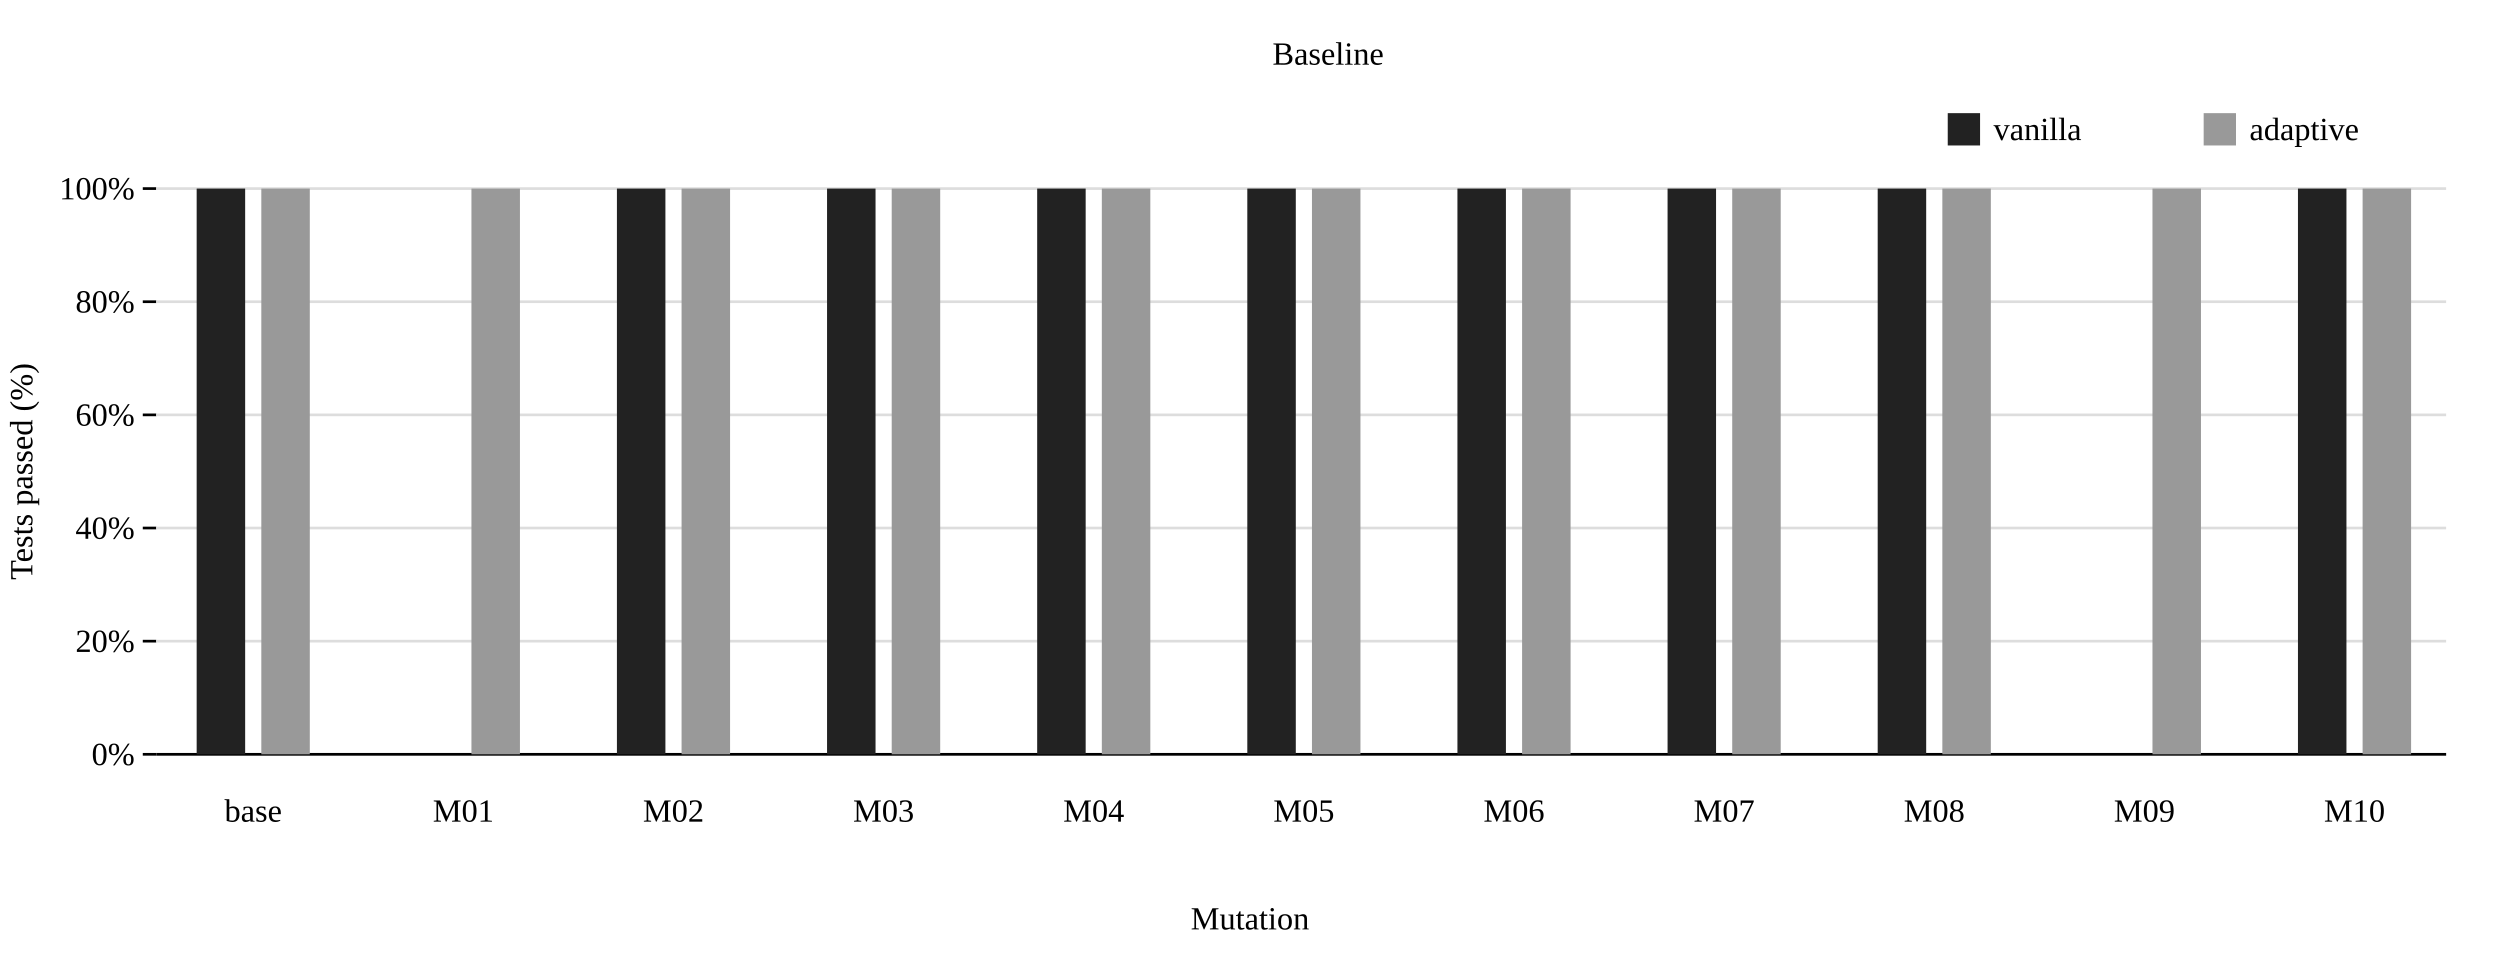
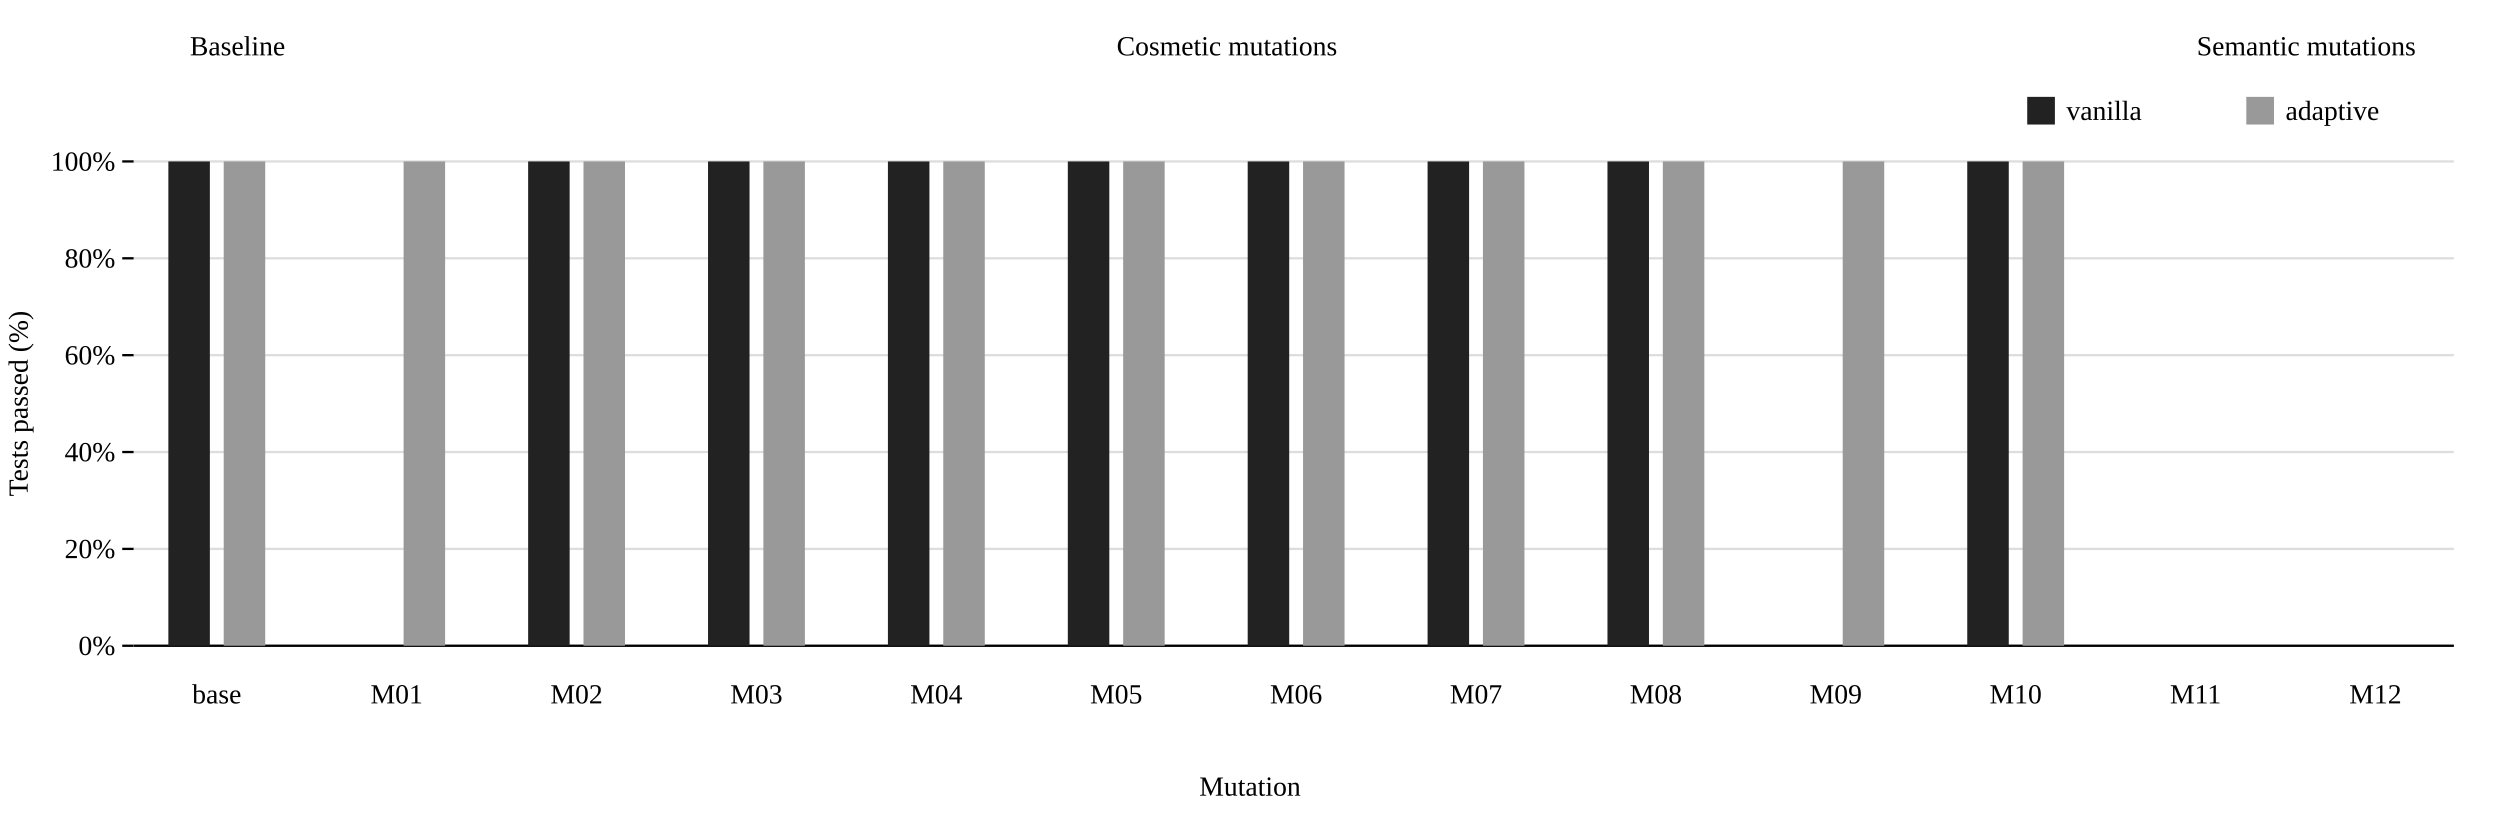
- <svg xmlns="http://www.w3.org/2000/svg" width="928" height="355">
-   <text x="464" y="345" text-anchor="middle">Mutation</text>
+ <svg xmlns="http://www.w3.org/2000/svg" width="1084" height="355">
+   <text x="542" y="345" text-anchor="middle">Mutation</text>
  <text x="12" y="175" text-anchor="middle" transform="rotate(-90 12 175)">Tests passed (%)</text>
  <line x1="53" y1="280" x2="58" y2="280" stroke="#000" />
-   <line x1="58" y1="280" x2="908" y2="280" stroke="#ddd" />
+   <line x1="58" y1="280" x2="1064" y2="280" stroke="#ddd" />
  <text x="50" y="284" text-anchor="end">0%</text>
  <line x1="53" y1="238" x2="58" y2="238" stroke="#000" />
-   <line x1="58" y1="238" x2="908" y2="238" stroke="#ddd" />
+   <line x1="58" y1="238" x2="1064" y2="238" stroke="#ddd" />
  <text x="50" y="242" text-anchor="end">20%</text>
  <line x1="53" y1="196" x2="58" y2="196" stroke="#000" />
-   <line x1="58" y1="196" x2="908" y2="196" stroke="#ddd" />
+   <line x1="58" y1="196" x2="1064" y2="196" stroke="#ddd" />
  <text x="50" y="200" text-anchor="end">40%</text>
  <line x1="53" y1="154" x2="58" y2="154" stroke="#000" />
-   <line x1="58" y1="154" x2="908" y2="154" stroke="#ddd" />
+   <line x1="58" y1="154" x2="1064" y2="154" stroke="#ddd" />
  <text x="50" y="158" text-anchor="end">60%</text>
  <line x1="53" y1="112" x2="58" y2="112" stroke="#000" />
-   <line x1="58" y1="112" x2="908" y2="112" stroke="#ddd" />
+   <line x1="58" y1="112" x2="1064" y2="112" stroke="#ddd" />
  <text x="50" y="116" text-anchor="end">80%</text>
  <line x1="53" y1="70" x2="58" y2="70" stroke="#000" />
-   <line x1="58" y1="70" x2="908" y2="70" stroke="#ddd" />
+   <line x1="58" y1="70" x2="1064" y2="70" stroke="#ddd" />
  <text x="50" y="74" text-anchor="end">100%</text>
-   <line x1="58" y1="280" x2="908" y2="280" stroke="#000" />
-   <text x="493" y="24" text-anchor="middle">Baseline</text>
-   <rect x="723" y="42" width="12" height="12" fill="#222" />
-   <text x="740" y="52">vanilla</text>
-   <rect x="818" y="42" width="12" height="12" fill="#999" />
-   <text x="835" y="52">adaptive</text>
+   <line x1="58" y1="280" x2="1064" y2="280" stroke="#000" />
+   <text x="103" y="24" text-anchor="middle">Baseline</text>
+   <text x="532" y="24" text-anchor="middle">Cosmetic mutations</text>
+   <text x="1000" y="24" text-anchor="middle">Semantic mutations</text>
+   <rect x="879" y="42" width="12" height="12" fill="#222" />
+   <text x="896" y="52">vanilla</text>
+   <rect x="974" y="42" width="12" height="12" fill="#999" />
+   <text x="991" y="52">adaptive</text>
  <rect x="73" y="70" width="18" height="210" fill="#222" />
  <rect x="97" y="70" width="18" height="210" fill="#999" />
  <rect x="151" y="280" width="18" height="0" fill="#222" />
  <rect x="175" y="70" width="18" height="210" fill="#999" />
  <rect x="229" y="70" width="18" height="210" fill="#222" />
  <rect x="253" y="70" width="18" height="210" fill="#999" />
  <rect x="307" y="70" width="18" height="210" fill="#222" />
  <rect x="331" y="70" width="18" height="210" fill="#999" />
  <rect x="385" y="70" width="18" height="210" fill="#222" />
  <rect x="409" y="70" width="18" height="210" fill="#999" />
  <rect x="463" y="70" width="18" height="210" fill="#222" />
  <rect x="487" y="70" width="18" height="210" fill="#999" />
  <rect x="541" y="70" width="18" height="210" fill="#222" />
  <rect x="565" y="70" width="18" height="210" fill="#999" />
  <rect x="619" y="70" width="18" height="210" fill="#222" />
  <rect x="643" y="70" width="18" height="210" fill="#999" />
  <rect x="697" y="70" width="18" height="210" fill="#222" />
  <rect x="721" y="70" width="18" height="210" fill="#999" />
  <rect x="775" y="280" width="18" height="0" fill="#222" />
  <rect x="799" y="70" width="18" height="210" fill="#999" />
  <rect x="853" y="70" width="18" height="210" fill="#222" />
  <rect x="877" y="70" width="18" height="210" fill="#999" />
+   <rect x="931" y="280" width="18" height="0" fill="#222" />
+   <rect x="955" y="280" width="18" height="0" fill="#999" />
+   <rect x="1009" y="280" width="18" height="0" fill="#222" />
+   <rect x="1033" y="280" width="18" height="0" fill="#999" />
  <text x="94" y="305" text-anchor="middle">base</text>
  <text x="172" y="305" text-anchor="middle">M01</text>
  <text x="250" y="305" text-anchor="middle">M02</text>
  <text x="328" y="305" text-anchor="middle">M03</text>
  <text x="406" y="305" text-anchor="middle">M04</text>
  <text x="484" y="305" text-anchor="middle">M05</text>
  <text x="562" y="305" text-anchor="middle">M06</text>
  <text x="640" y="305" text-anchor="middle">M07</text>
  <text x="718" y="305" text-anchor="middle">M08</text>
  <text x="796" y="305" text-anchor="middle">M09</text>
  <text x="874" y="305" text-anchor="middle">M10</text>
+   <text x="952" y="305" text-anchor="middle">M11</text>
+   <text x="1030" y="305" text-anchor="middle">M12</text>
</svg>
